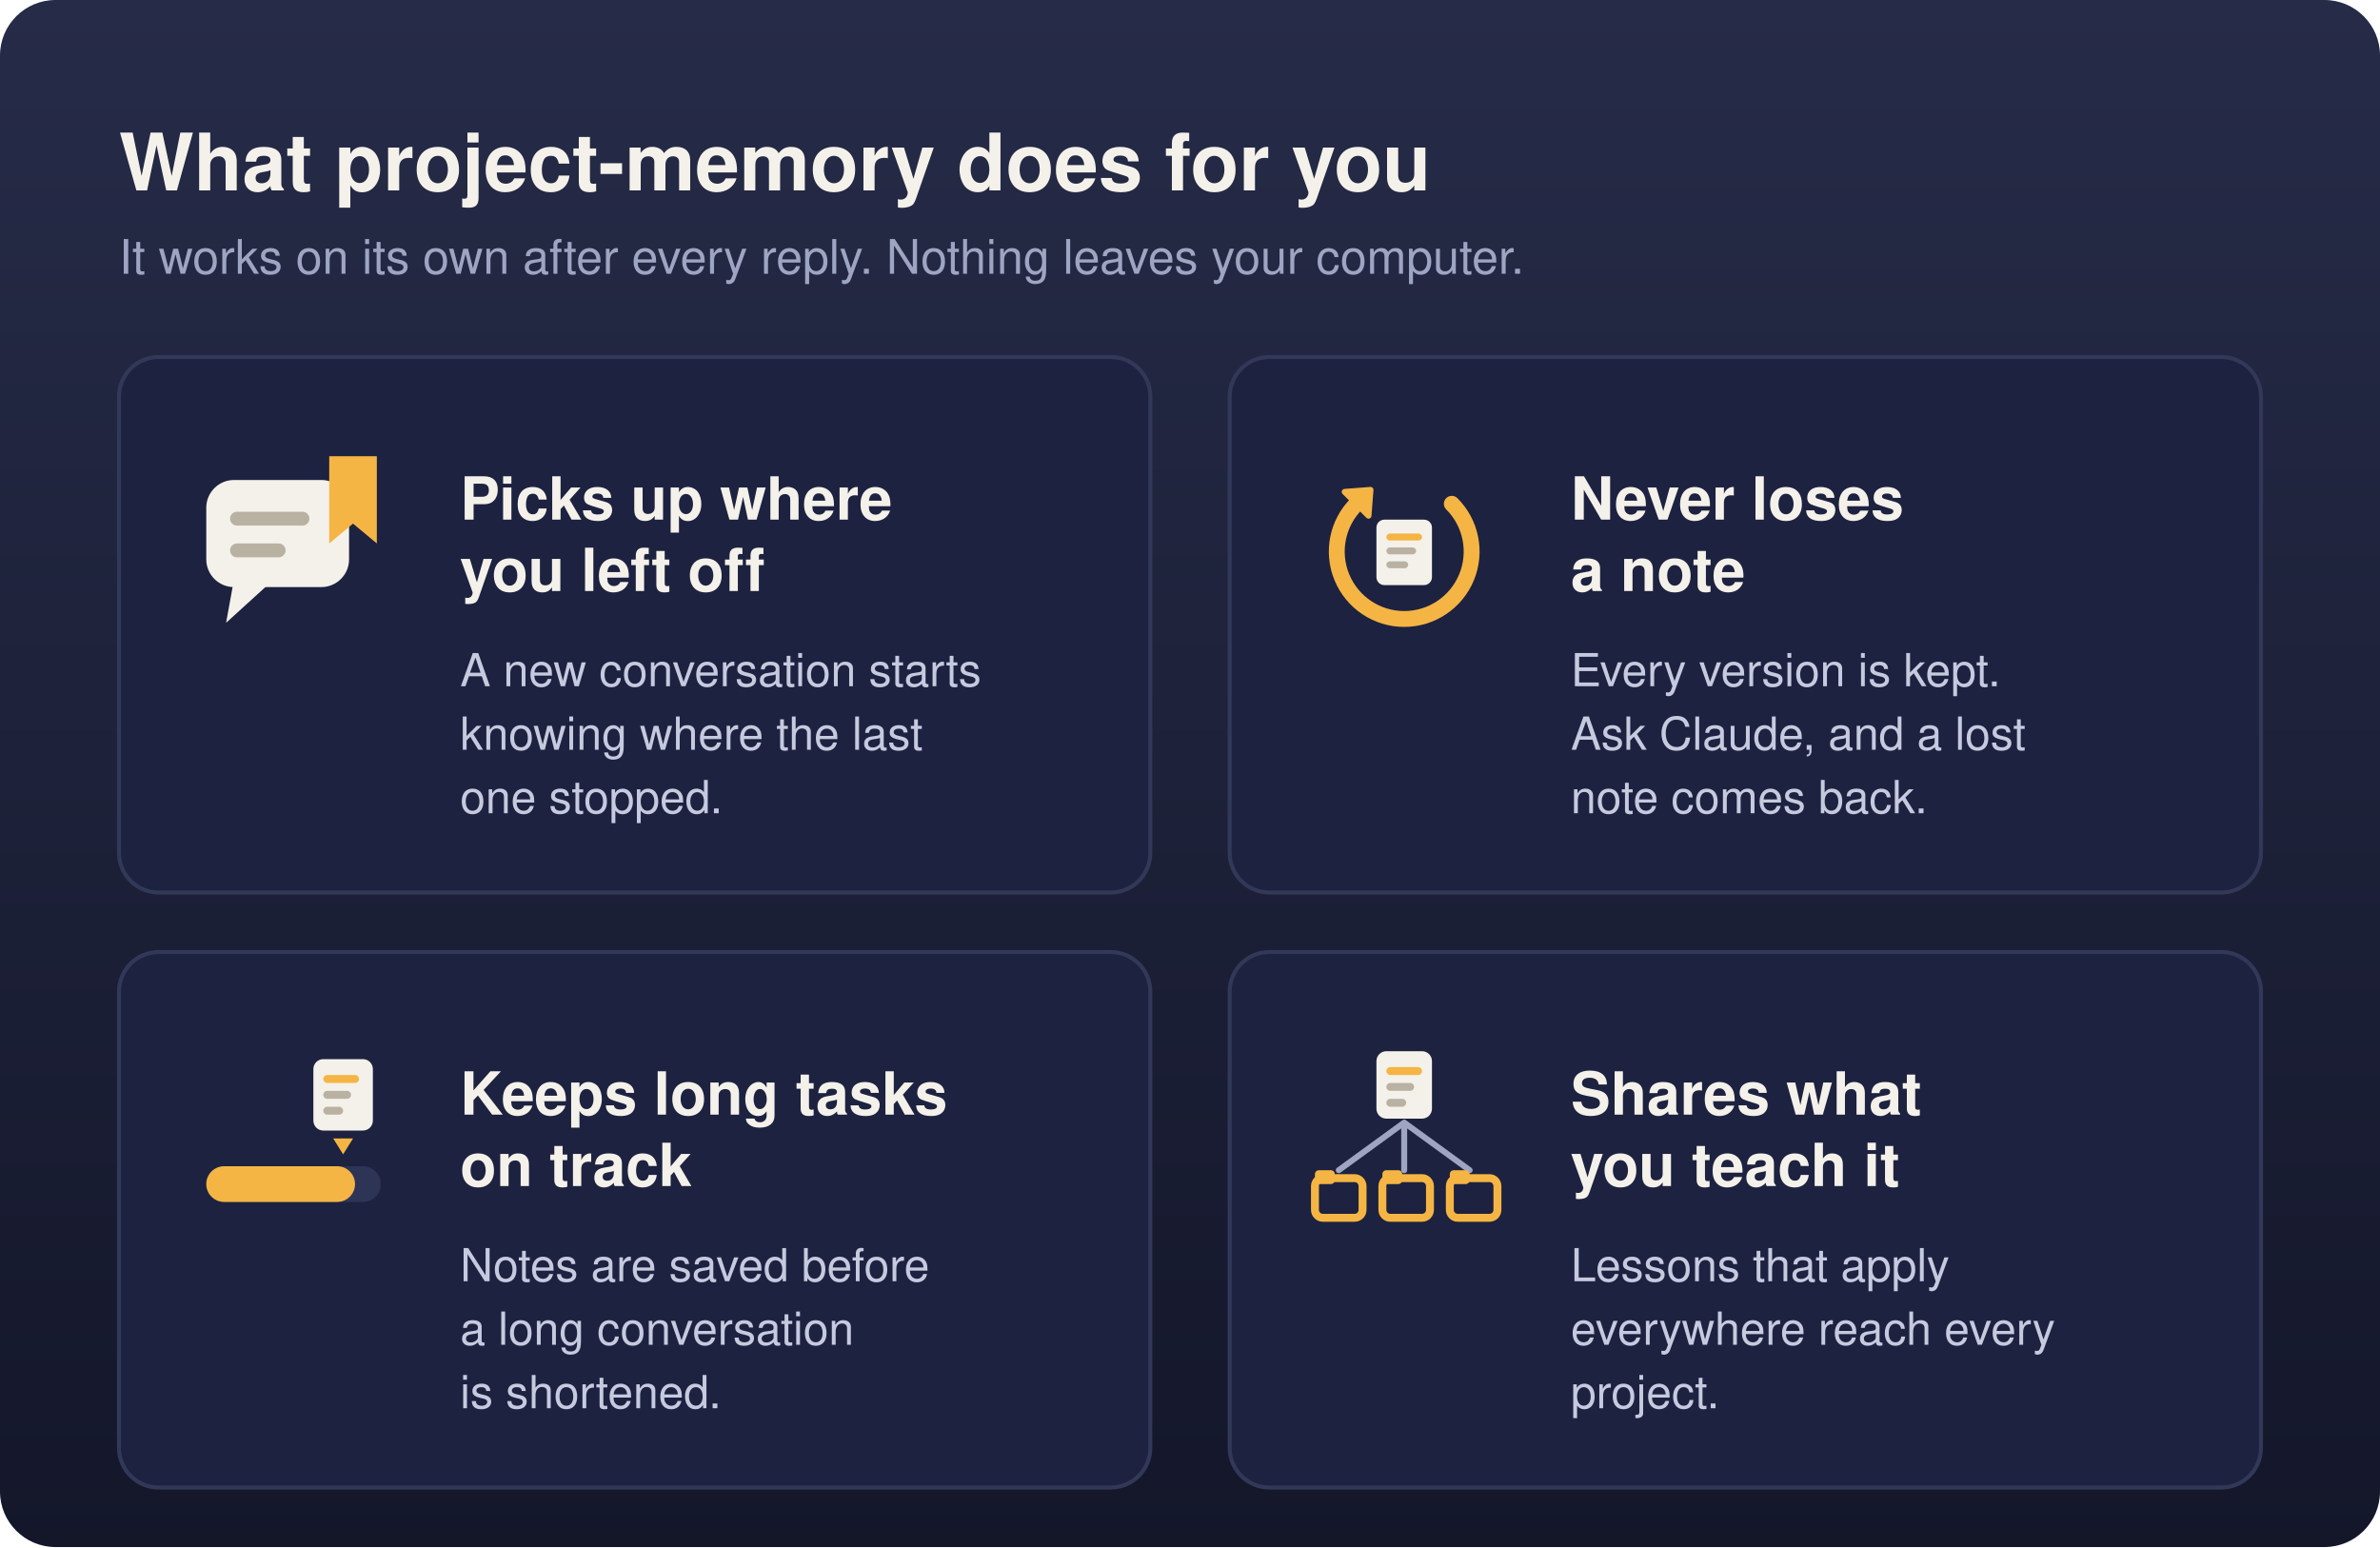
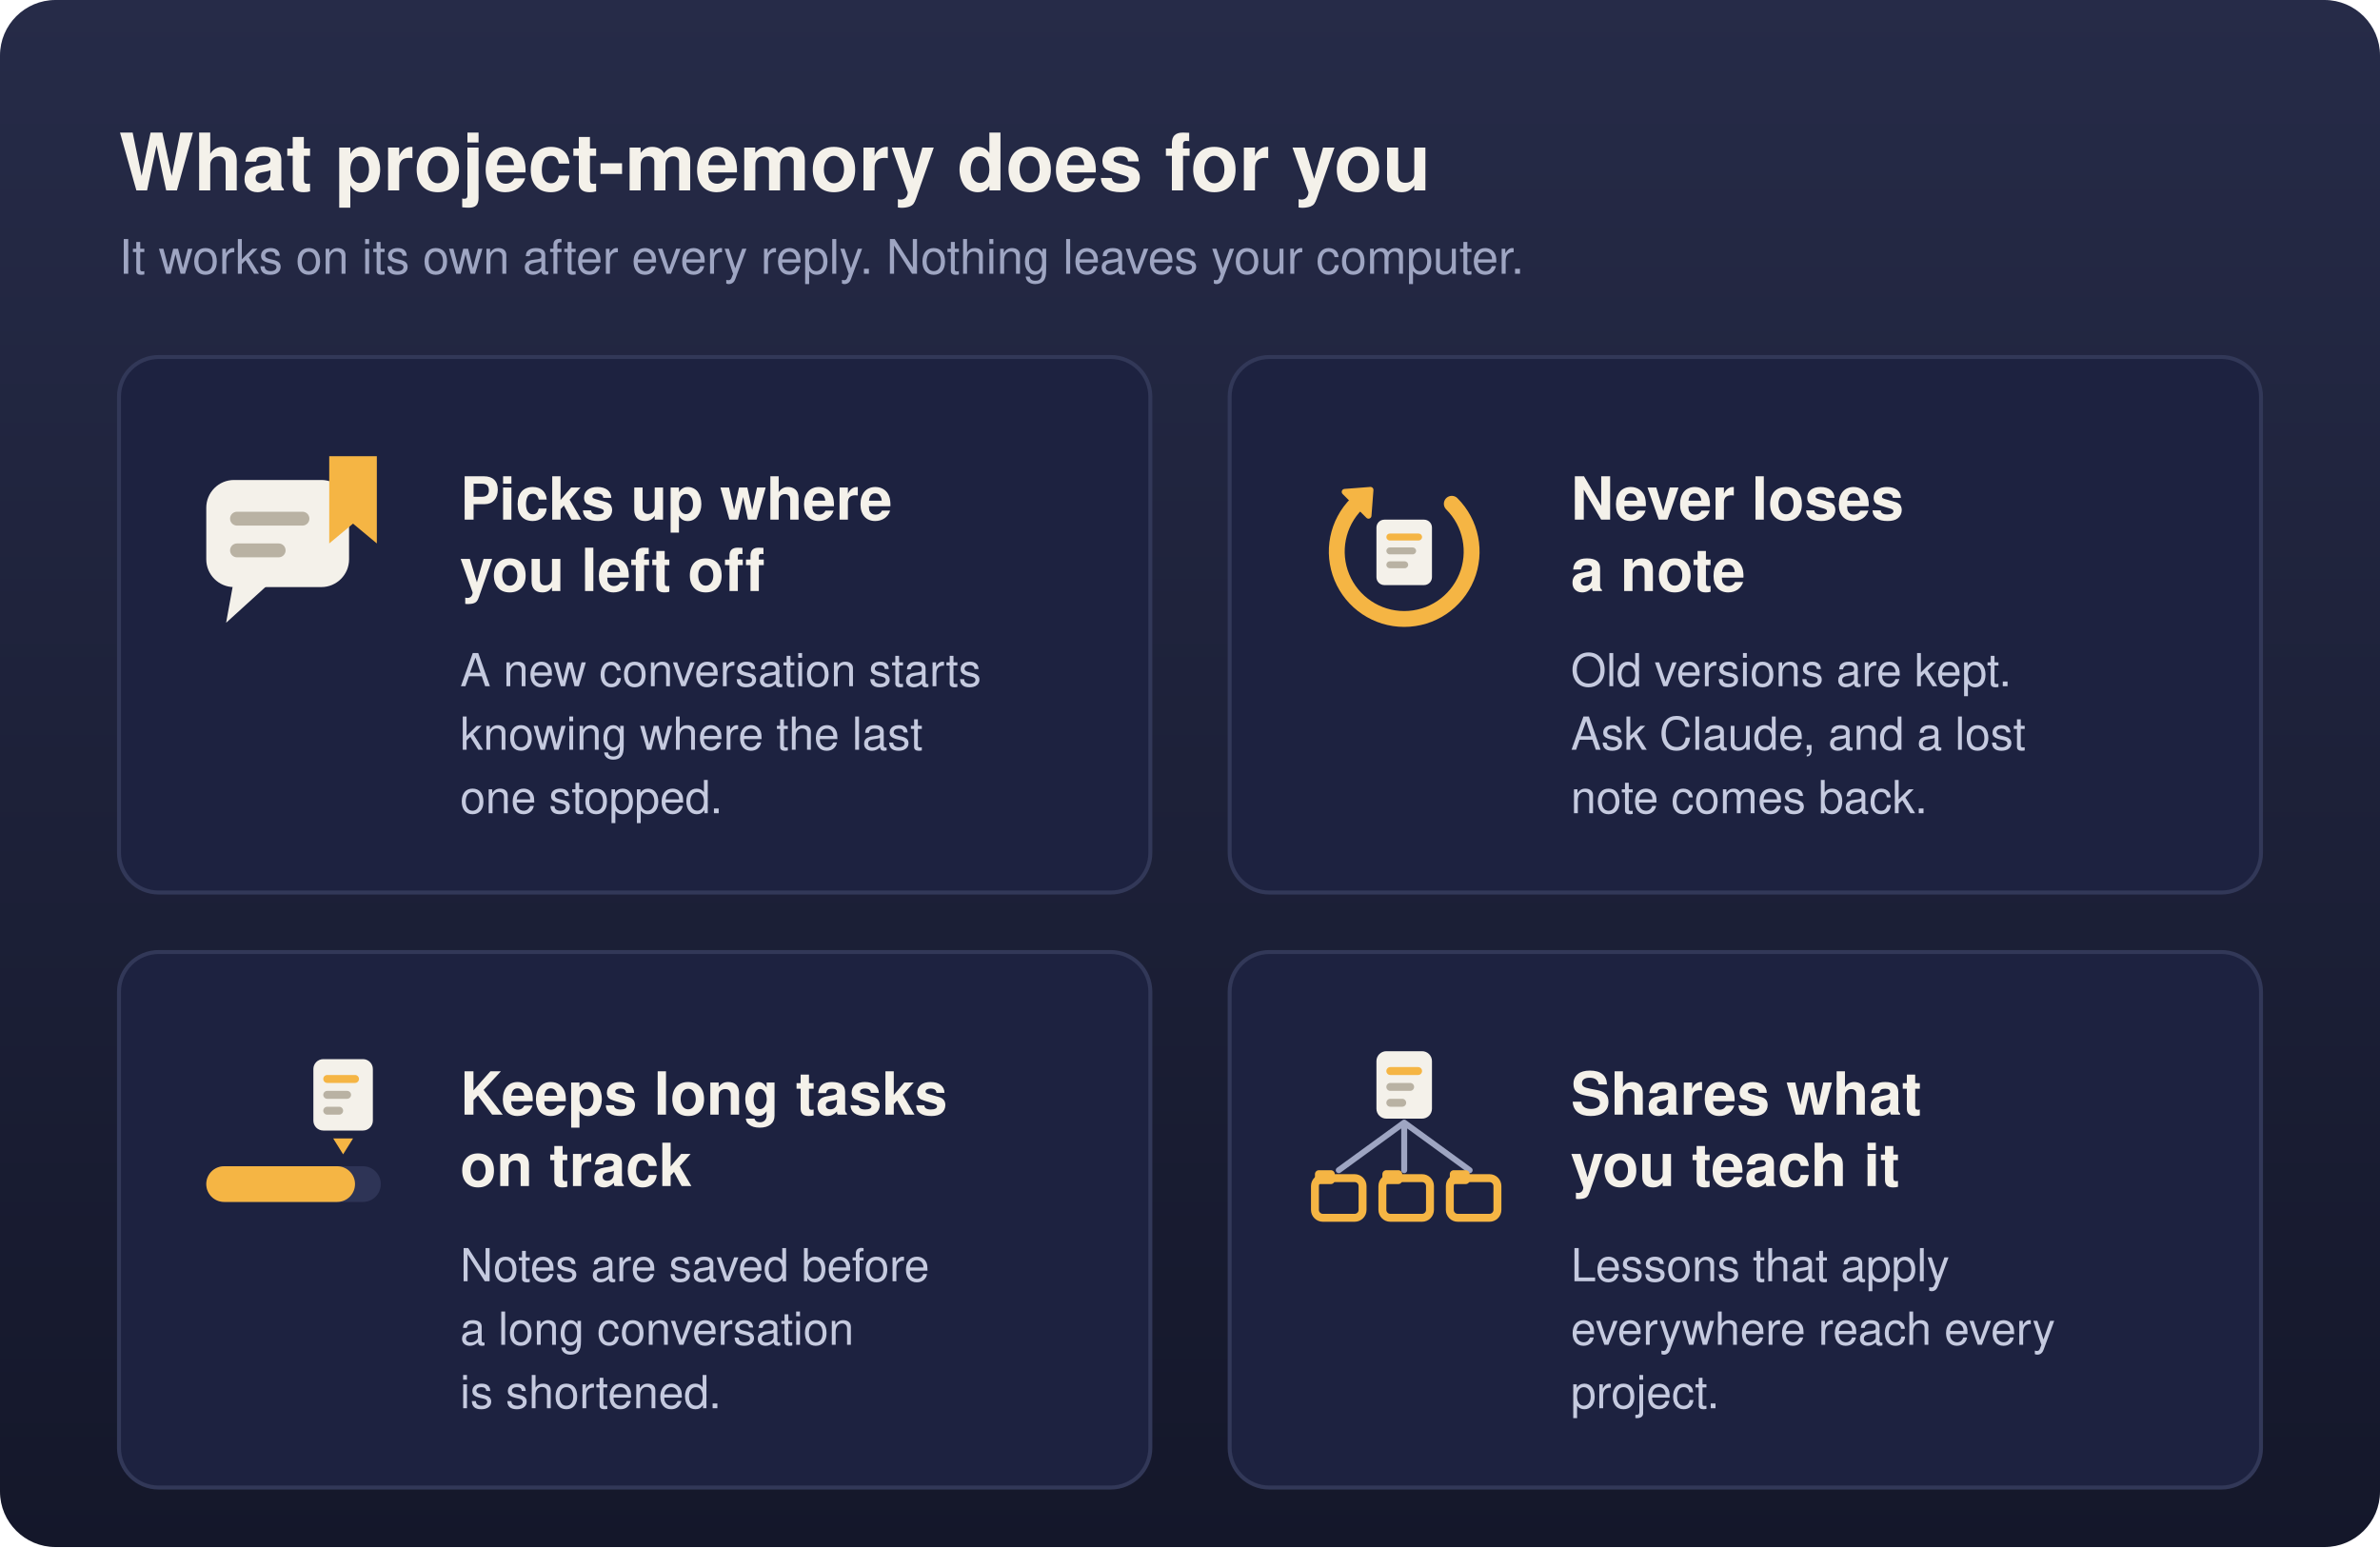
<svg xmlns="http://www.w3.org/2000/svg" viewBox="0 0 1200 780" width="1200" height="780" font-family="-apple-system, BlinkMacSystemFont, 'Segoe UI', Helvetica, Arial, sans-serif">
  <defs>
    <linearGradient id="bg" x1="0" y1="0" x2="0" y2="1">
      <stop offset="0" stop-color="#262B48" />
      <stop offset="1" stop-color="#14172A" />
    </linearGradient>
  </defs>
  <rect width="1200" height="780" rx="28" fill="url(#bg)" />
  <text x="60" y="96" font-size="40" font-weight="700" fill="#F4F1EA">What project-memory does for you</text>
  <text x="60" y="138" font-size="24" fill="#9EA5C2">It works on its own after every reply. Nothing leaves your computer.</text>
  <rect x="60" y="180" width="520" height="270" rx="20" fill="#1D2240" stroke="#323858" stroke-width="2" />
  <g transform="translate(100 228)">
    <rect x="4" y="14" width="72" height="54" rx="14" fill="#F4F1EA" />
    <path d="M18 64 L14 86 L36 66 Z" fill="#F4F1EA" />
    <rect x="16" y="30" width="40" height="7" rx="3.5" fill="#B9B2A3" />
    <rect x="16" y="46" width="28" height="7" rx="3.5" fill="#B9B2A3" />
    <path d="M66 2 H90 V46 L78 36 L66 46 Z" fill="#F5B544" />
  </g>
  <text font-size="30" font-weight="700" fill="#F4F1EA">
    <tspan x="232" y="262">Picks up where</tspan>
    <tspan x="232" y="298">you left off</tspan>
  </text>
  <text font-size="23" fill="#C5CADF">
    <tspan x="232" y="346">A new conversation starts</tspan>
    <tspan x="232" y="378">knowing where the last</tspan>
    <tspan x="232" y="410">one stopped.</tspan>
  </text>
  <rect x="620" y="180" width="520" height="270" rx="20" fill="#1D2240" stroke="#323858" stroke-width="2" />
  <g transform="translate(660 228)">
    <path d="M72 26 A34 34 0 1 1 24 26" fill="none" stroke="#F5B544" stroke-width="8" stroke-linecap="round" />
    <path d="M31 19 L30 32 L18 20 Z" fill="#F5B544" stroke="#F5B544" stroke-width="3" stroke-linejoin="round" />
    <rect x="34" y="34" width="28" height="33" rx="4" fill="#F4F1EA" />
    <rect x="39" y="41" width="18" height="3.5" rx="1.75" fill="#F5B544" />
    <rect x="39" y="48" width="15" height="3.5" rx="1.75" fill="#B9B2A3" />
    <rect x="39" y="55" width="11" height="3.5" rx="1.75" fill="#B9B2A3" />
  </g>
  <text font-size="30" font-weight="700" fill="#F4F1EA">
    <tspan x="792" y="262">Never loses</tspan>
    <tspan x="792" y="298">a note</tspan>
  </text>
  <text font-size="23" fill="#C5CADF">
-     <tspan x="792" y="346">Every version is kept.</tspan>
+     <tspan x="792" y="346">Old versions are kept.</tspan>
    <tspan x="792" y="378">Ask Claude, and a lost</tspan>
    <tspan x="792" y="410">note comes back.</tspan>
  </text>
  <rect x="60" y="480" width="520" height="270" rx="20" fill="#1D2240" stroke="#323858" stroke-width="2" />
  <g transform="translate(100 528)">
    <rect x="58" y="6" width="30" height="36" rx="5" fill="#F4F1EA" />
    <rect x="63" y="14" width="18" height="4" rx="2" fill="#F5B544" />
    <rect x="63" y="22" width="14" height="4" rx="2" fill="#B9B2A3" />
    <rect x="63" y="30" width="10" height="4" rx="2" fill="#B9B2A3" />
    <path d="M68 46 H78 L73 54 Z" fill="#F5B544" />
    <rect x="4" y="60" width="88" height="18" rx="9" fill="#2E3456" />
    <rect x="4" y="60" width="75" height="18" rx="9" fill="#F5B544" />
  </g>
  <text font-size="30" font-weight="700" fill="#F4F1EA">
    <tspan x="232" y="562">Keeps long tasks</tspan>
    <tspan x="232" y="598">on track</tspan>
  </text>
  <text font-size="23" fill="#C5CADF">
    <tspan x="232" y="646">Notes are saved before</tspan>
    <tspan x="232" y="678">a long conversation</tspan>
    <tspan x="232" y="710">is shortened.</tspan>
  </text>
  <rect x="620" y="480" width="520" height="270" rx="20" fill="#1D2240" stroke="#323858" stroke-width="2" />
  <g transform="translate(660 528)">
    <path d="M48 38 L15 62 M48 38 L48 62 M48 38 L81 62" stroke="#9EA5C2" stroke-width="3" stroke-linecap="round" />
    <rect x="34" y="2" width="28" height="34" rx="5" fill="#F4F1EA" />
    <rect x="39" y="10" width="18" height="4" rx="2" fill="#F5B544" />
    <rect x="39" y="18" width="14" height="4" rx="2" fill="#B9B2A3" />
    <rect x="39" y="26" width="10" height="4" rx="2" fill="#B9B2A3" />
    <rect x="3" y="62" width="10" height="7" rx="2" fill="#F5B544" />
    <rect x="3" y="66" width="24" height="20" rx="4" fill="none" stroke="#F5B544" stroke-width="4" />
    <rect x="37" y="62" width="10" height="7" rx="2" fill="#F5B544" />
    <rect x="37" y="66" width="24" height="20" rx="4" fill="none" stroke="#F5B544" stroke-width="4" />
    <rect x="71" y="62" width="10" height="7" rx="2" fill="#F5B544" />
    <rect x="71" y="66" width="24" height="20" rx="4" fill="none" stroke="#F5B544" stroke-width="4" />
  </g>
  <text font-size="30" font-weight="700" fill="#F4F1EA">
    <tspan x="792" y="562">Shares what</tspan>
    <tspan x="792" y="598">you teach it</tspan>
  </text>
  <text font-size="23" fill="#C5CADF">
    <tspan x="792" y="646">Lessons that apply</tspan>
    <tspan x="792" y="678">everywhere reach every</tspan>
    <tspan x="792" y="710">project.</tspan>
  </text>
</svg>
